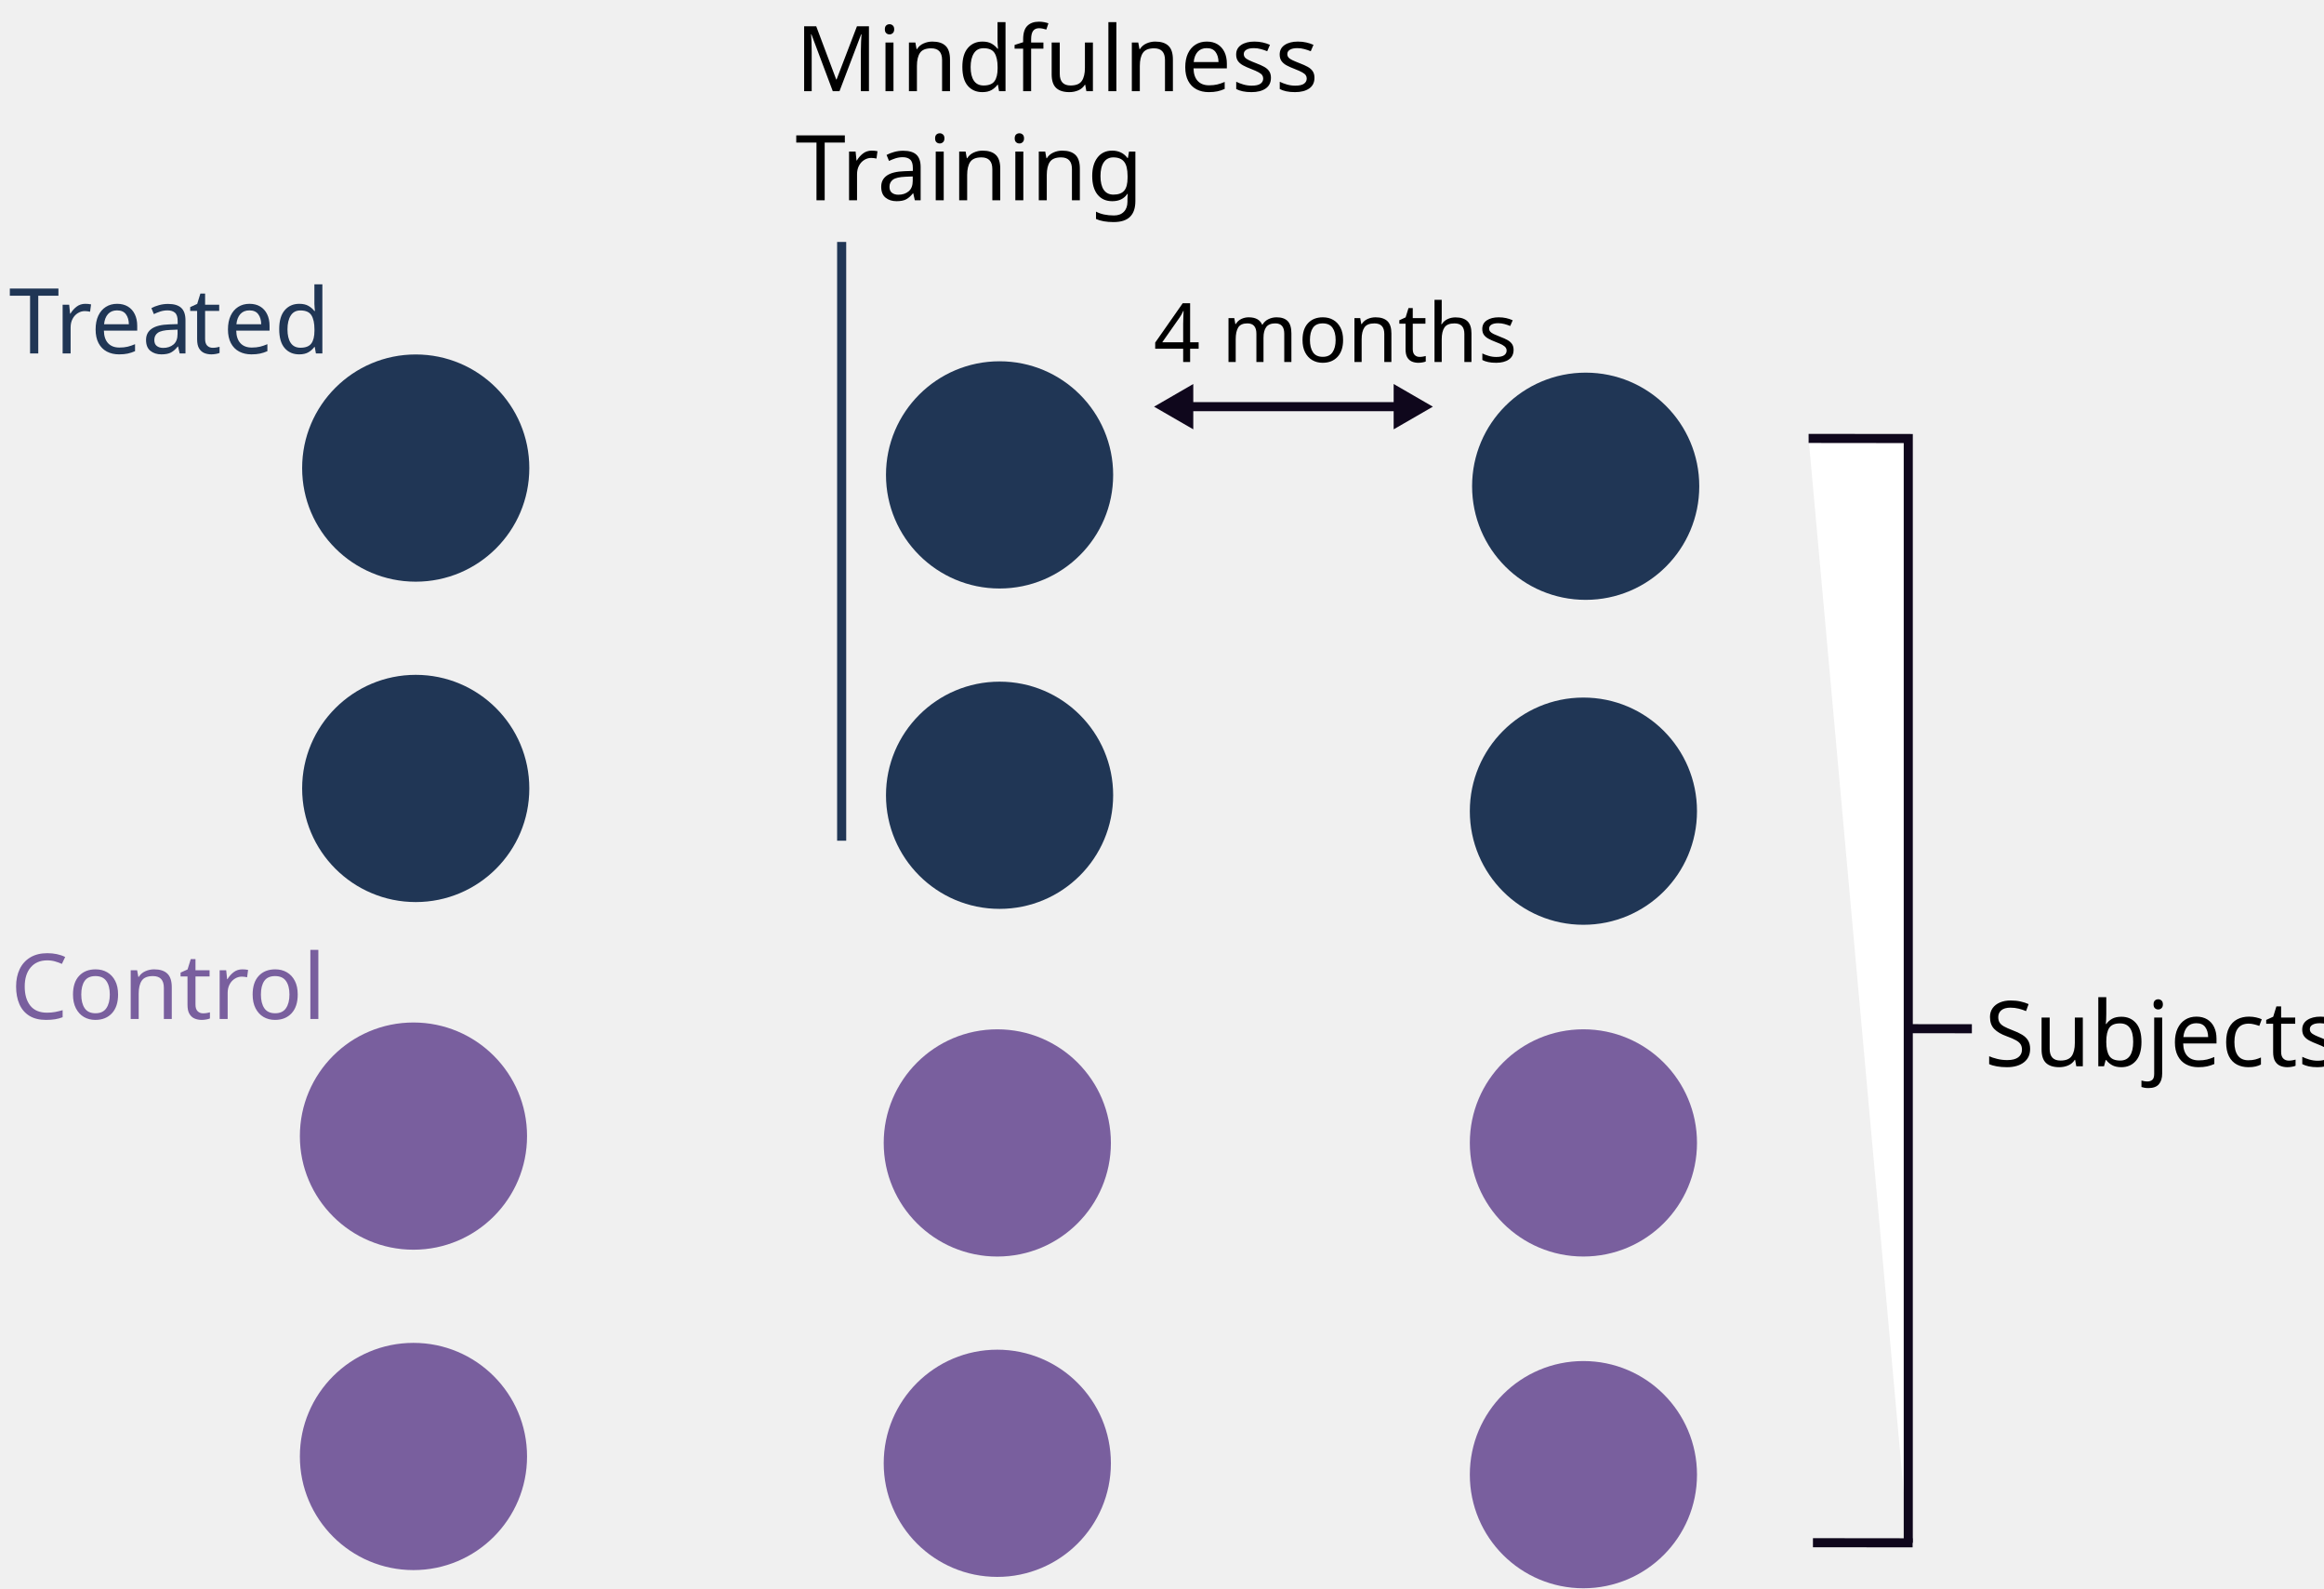
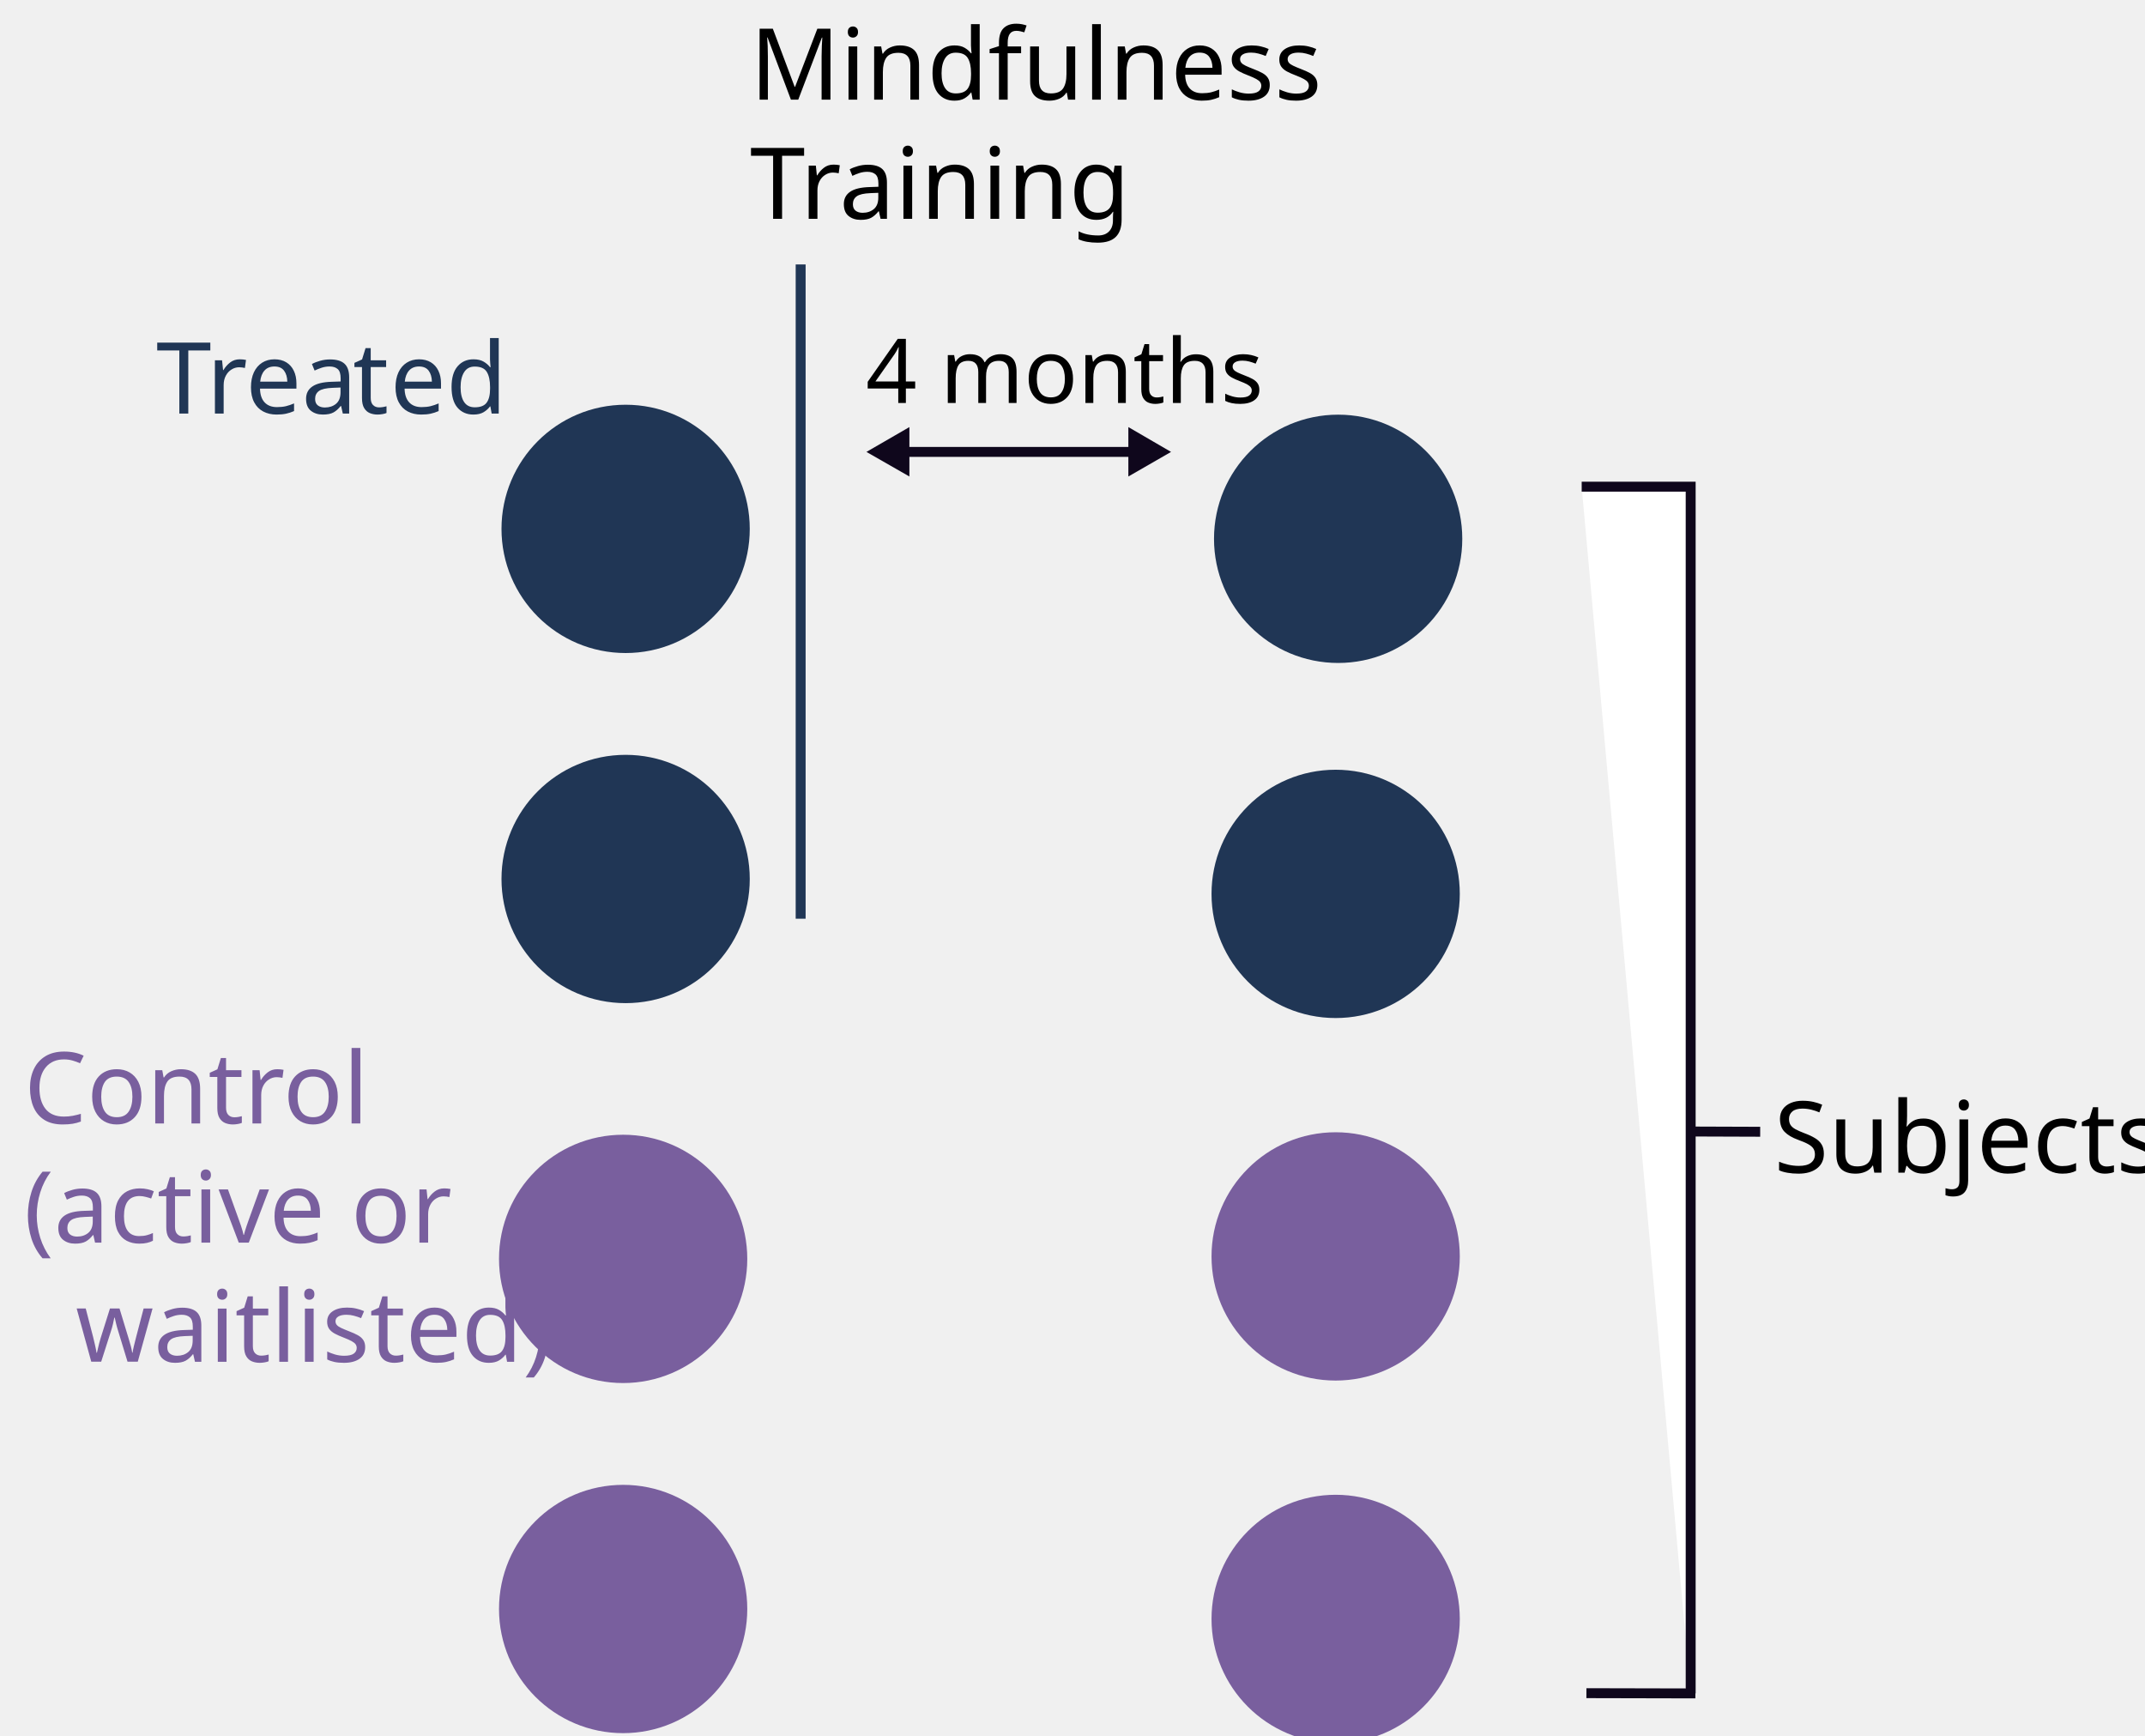
- <svg xmlns="http://www.w3.org/2000/svg" version="1.1" id="Calque_1" x="0px" y="0px" viewBox="0 0 1023 699" style="enable-background:new 0 0 1023 699;" xml:space="preserve">
+ <svg xmlns="http://www.w3.org/2000/svg" version="1.1" id="Calque_1" x="0px" y="0px" viewBox="0 0 864 699" style="enable-background:new 0 0 864 699;" xml:space="preserve">
  <style type="text/css">
+ 	.Ombre_x0020_portée{fill:none;}
+ 	.Lueur_x0020_externe_x0020_5 pt{fill:none;}
+ 	.Néon_x0020_bleu{fill:none;stroke:#8AACDA;stroke-width:7;stroke-linecap:round;stroke-linejoin:round;}
+ 	.Ton_x0020_clair_x0020_chrome{fill:url(#SVGID_1_);stroke:#FFFFFF;stroke-width:0.363;stroke-miterlimit:1;}
+ 	.Swing_GS{fill:#FFDD00;}
+ 	.Alysse_GS{fill:#A6D0E4;}
	.st0{fill:#203655;}
	.st1{fill:#795F9E;}
	.st2{fill:none;}
	.st3{font-family:'Lato-Light';}
	.st4{font-size:40px;}
	.st5{font-size:36px;}
	.st6{fill:#FFFFFF;stroke:#203655;stroke-width:4;stroke-miterlimit:10;}
	.st7{fill:#FFFFFF;}
	.st8{fill:none;stroke:#0F071C;stroke-width:4;stroke-miterlimit:10;}
	.st9{fill:#0F071C;}
	.st10{fill:#FFFFFF;stroke:#0F071C;stroke-width:4;stroke-miterlimit:10;}
</style>
+   <linearGradient id="SVGID_1_" gradientUnits="userSpaceOnUse" x1="-67" y1="-56" x2="-67" y2="-57">
+     <stop offset="0" style="stop-color:#656565" />
+     <stop offset="0.618" style="stop-color:#1B1B1B" />
+     <stop offset="0.629" style="stop-color:#545454" />
+     <stop offset="0.983" style="stop-color:#3E3E3E" />
+   </linearGradient>
  <g>
-     <circle class="st0" cx="183" cy="206" r="50" />
+     <circle class="st0" cx="252" cy="213" r="50" />
  </g>
  <g>
-     <circle class="st0" cx="440" cy="209" r="50" />
+     <circle class="st0" cx="539" cy="217" r="50" />
  </g>
  <g>
-     <circle class="st0" cx="698" cy="214" r="50" />
+     <circle class="st0" cx="252" cy="354" r="50" />
  </g>
  <g>
-     <circle class="st0" cx="183" cy="347" r="50" />
+     <circle class="st0" cx="538" cy="360" r="50" />
  </g>
  <g>
-     <circle class="st0" cx="440" cy="350" r="50" />
+     <circle class="st1" cx="251" cy="507" r="50" />
  </g>
  <g>
-     <circle class="st0" cx="697" cy="357" r="50" />
+     <circle class="st1" cx="538" cy="506" r="50" />
  </g>
  <g>
-     <circle class="st1" cx="182" cy="500" r="50" />
+     <circle class="st1" cx="251" cy="648" r="50" />
  </g>
  <g>
-     <circle class="st1" cx="439" cy="503" r="50" />
+     <circle class="st1" cx="538" cy="652" r="50" />
  </g>
-   <g>
-     <circle class="st1" cx="697" cy="503" r="50" />
-   </g>
-   <g>
-     <circle class="st1" cx="182" cy="641" r="50" />
-   </g>
-   <g>
-     <circle class="st1" cx="439" cy="644" r="50" />
-   </g>
-   <g>
-     <circle class="st1" cx="697" cy="649" r="50" />
-   </g>
-   <rect x="873.56" y="440.13" class="st2" width="187.44" height="59.87" />
-   <text transform="matrix(1 0 0 1 873.5645 469.2676)" class="st3 st4">Subjects</text>
-   <rect x="507.76" y="133.08" class="st2" width="187.44" height="59.87" />
-   <text transform="matrix(1 0 0 1 507.7566 159.3044)" class="st3 st5">4 months</text>
-   <line class="st6" x1="370.49" y1="106.48" x2="370.49" y2="370" />
-   <rect x="350.1" y="11" class="st2" width="257.9" height="94.95" />
-   <text transform="matrix(1 0 0 1 350.0957 40.139)">
+   <rect x="714.6" y="443.1" class="st2" width="187.4" height="59.9" />
+   <text transform="matrix(1 0 0 1 714.5645 472.2676)" class="st3 st4">Subjects</text>
+   <rect x="348.8" y="136.1" class="st2" width="187.4" height="59.9" />
+   <text transform="matrix(1 0 0 1 348.7566 162.3044)" class="st3 st5">4 months</text>
+   <line class="st6" x1="322.5" y1="106.5" x2="322.5" y2="370" />
+   <rect x="302.1" y="11" class="st2" width="257.9" height="95" />
+   <text transform="matrix(1 0 0 1 302.0957 40.139)">
    <tspan x="0" y="0" class="st3 st4">Mindfulness </tspan>
    <tspan x="0" y="48" class="st3 st4">Training</tspan>
  </text>
  <g>
-     <line class="st7" x1="508" y1="178.97" x2="630.74" y2="178.97" />
+     <line class="st7" x1="349" y1="182" x2="471.7" y2="182" />
    <g>
-       <line class="st8" x1="522.35" y1="178.97" x2="616.38" y2="178.97" />
+       <line class="st8" x1="363.4" y1="182" x2="457.4" y2="182" />
      <g>
-         <polygon class="st9" points="525.27,188.95 508,178.98 525.27,169    " />
+         <polygon class="st9" points="366.3,191.9 349,182 366.3,172    " />
      </g>
      <g>
-         <polygon class="st9" points="613.47,188.95 630.74,178.98 613.47,169    " />
+         <polygon class="st9" points="454.5,191.9 471.7,182 454.5,172    " />
      </g>
    </g>
  </g>
-   <text transform="matrix(1 0 0 1 3.9229 155.5518)">
+   <text transform="matrix(1 0 0 1 62.9229 166.5518)">
    <tspan x="0" y="0" class="st0 st3 st4">Trea</tspan>
-     <tspan x="79.16" y="0" class="st0 st3 st4">t</tspan>
-     <tspan x="94.22" y="0" class="st0 st3 st4">ed</tspan>
+     <tspan x="79.2" y="0" class="st0 st3 st4">t</tspan>
+     <tspan x="94.2" y="0" class="st0 st3 st4">ed</tspan>
  </text>
-   <polyline class="st10" points="840,679 840,193 796.13,192.95 " />
-   <line class="st10" x1="841.91" y1="679" x2="798.04" y2="678.95" />
-   <line class="st10" x1="868" y1="452.75" x2="839.66" y2="452.73" />
-   <text transform="matrix(1 0 0 1 4.6476 448.4534)" class="st1 st3 st4">Control</text>
+   <polyline class="st10" points="681,682 681,196 637.1,196 " />
+   <line class="st10" x1="682.9" y1="682" x2="639" y2="681.9" />
+   <line class="st10" x1="709" y1="455.8" x2="680.7" y2="455.7" />
+   <text transform="matrix(1 0 0 1 9.6476 452.4534)">
+     <tspan x="0" y="0" class="st1 st3 st4">Control</tspan>
+     <tspan x="0" y="48" class="st1 st3 st4">(active or </tspan>
+     <tspan x="0" y="96" class="st1 st3 st4">  waitlisted)</tspan>
+   </text>
</svg>
